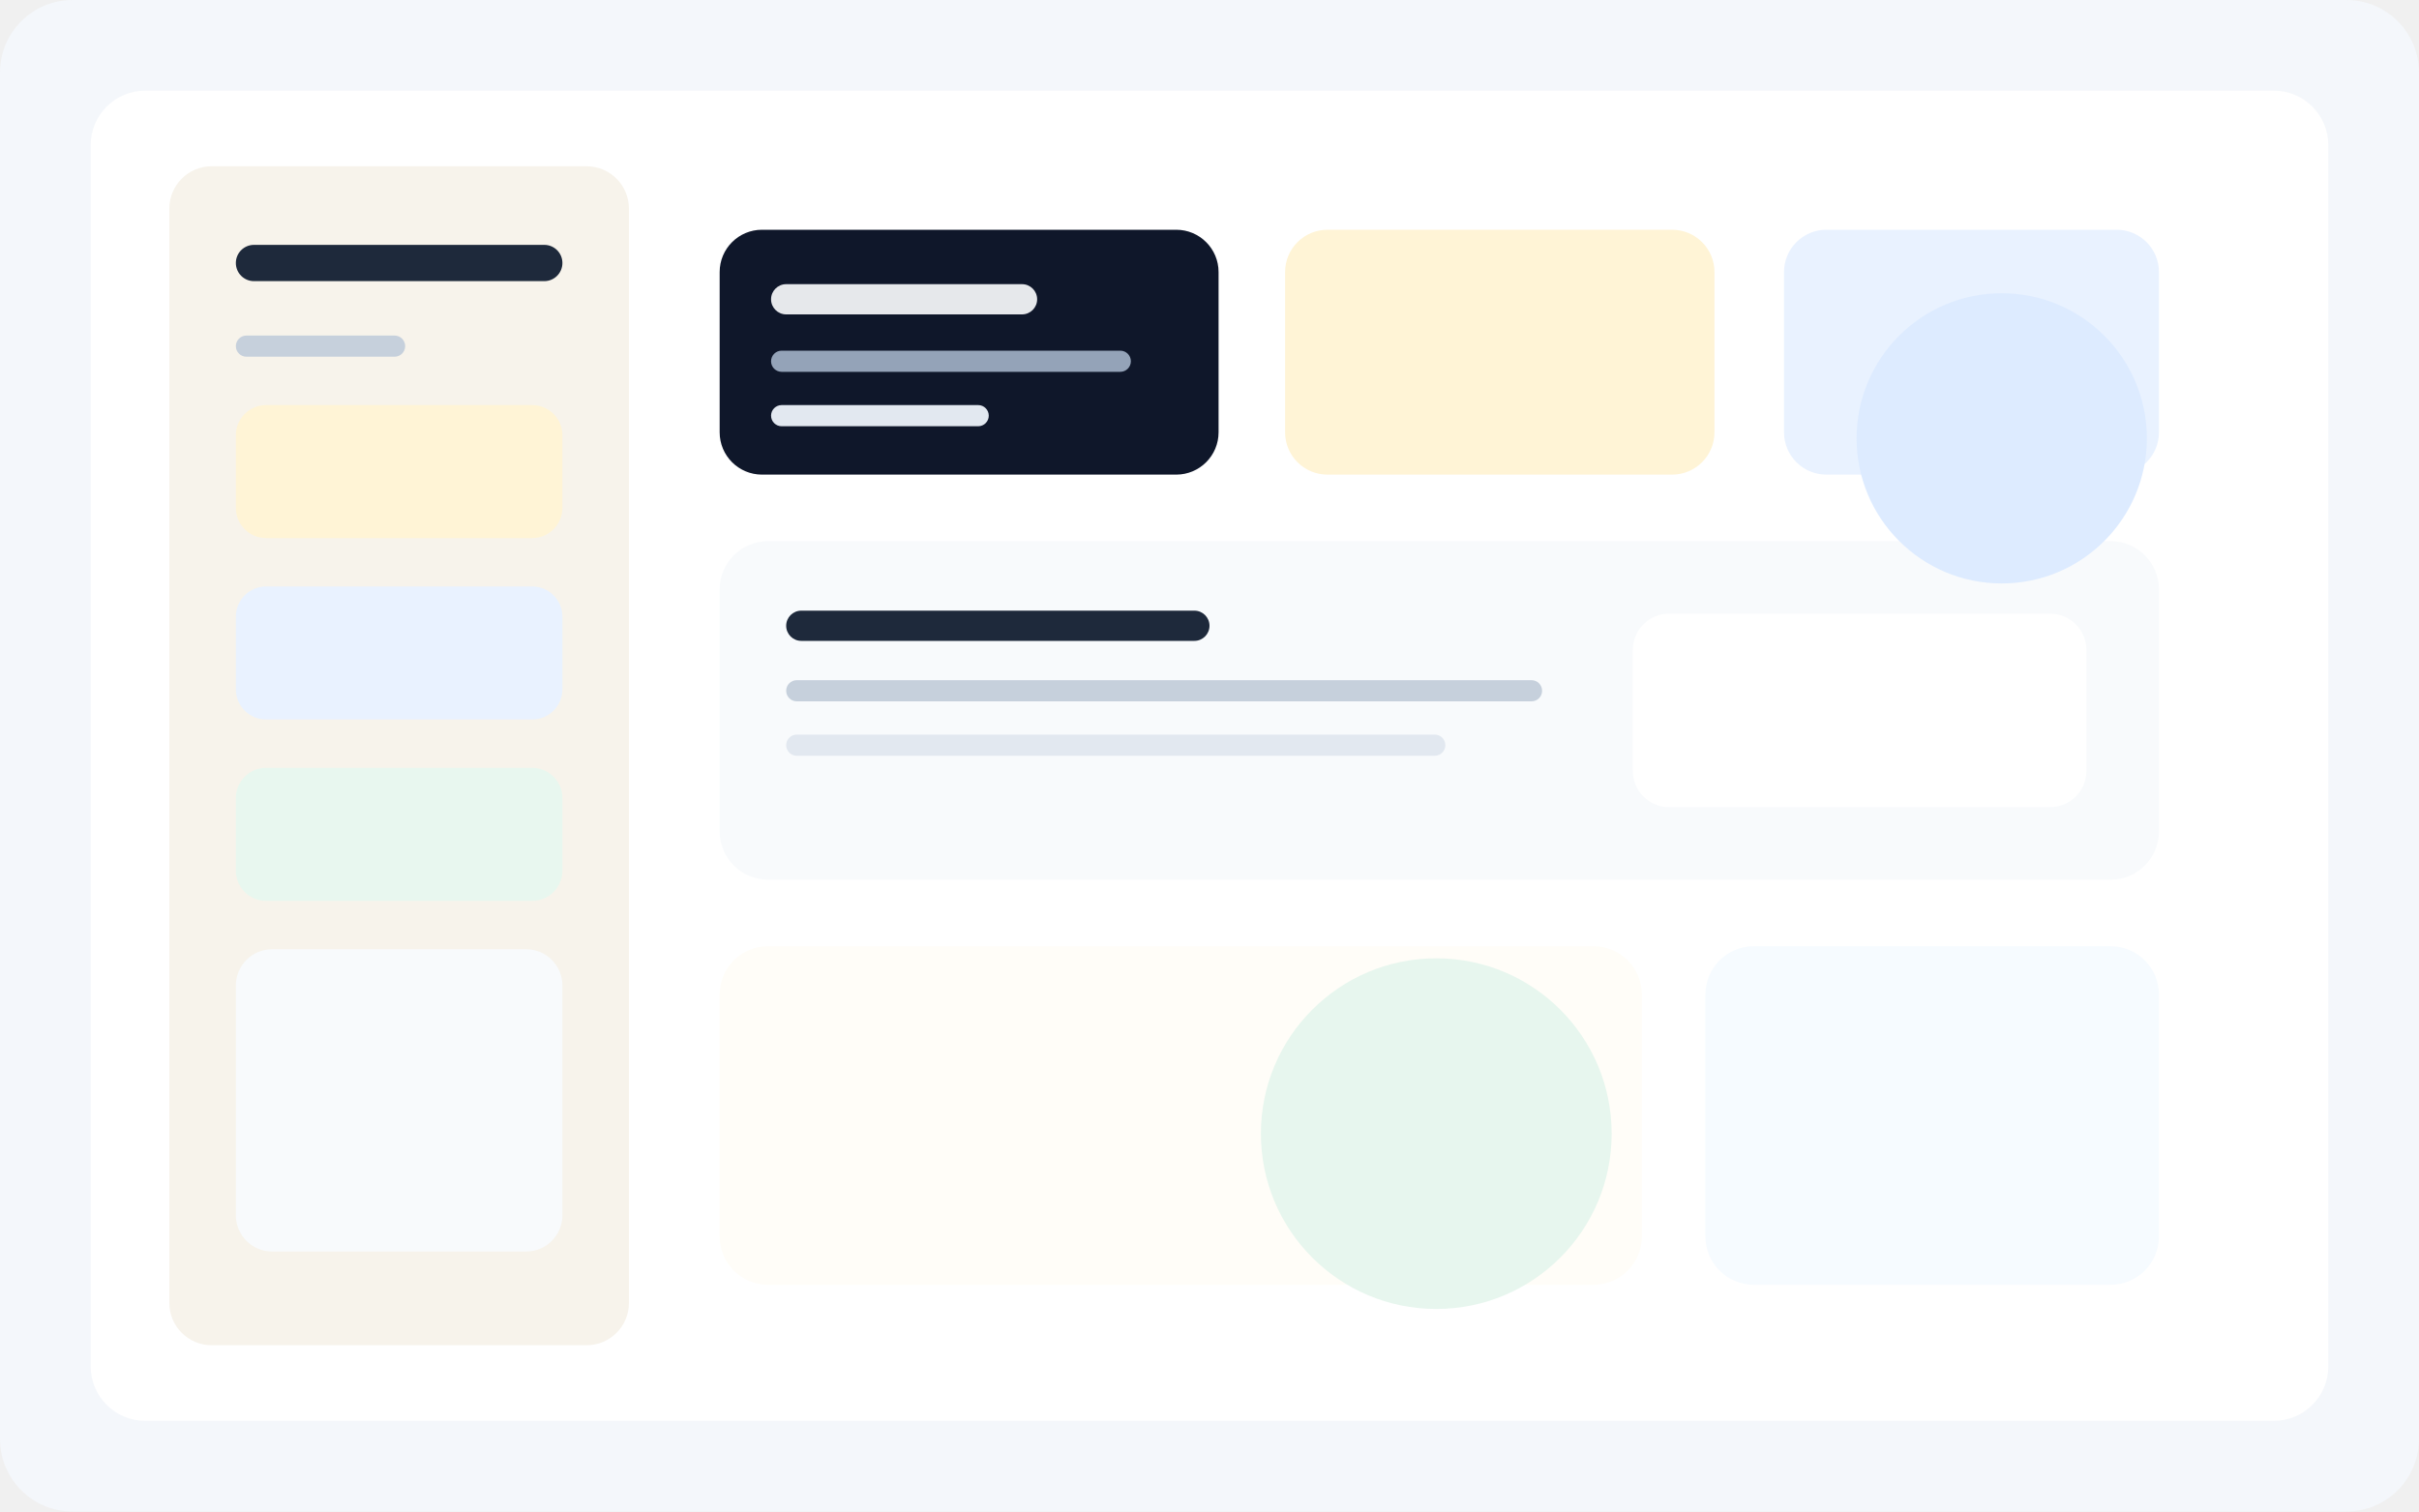
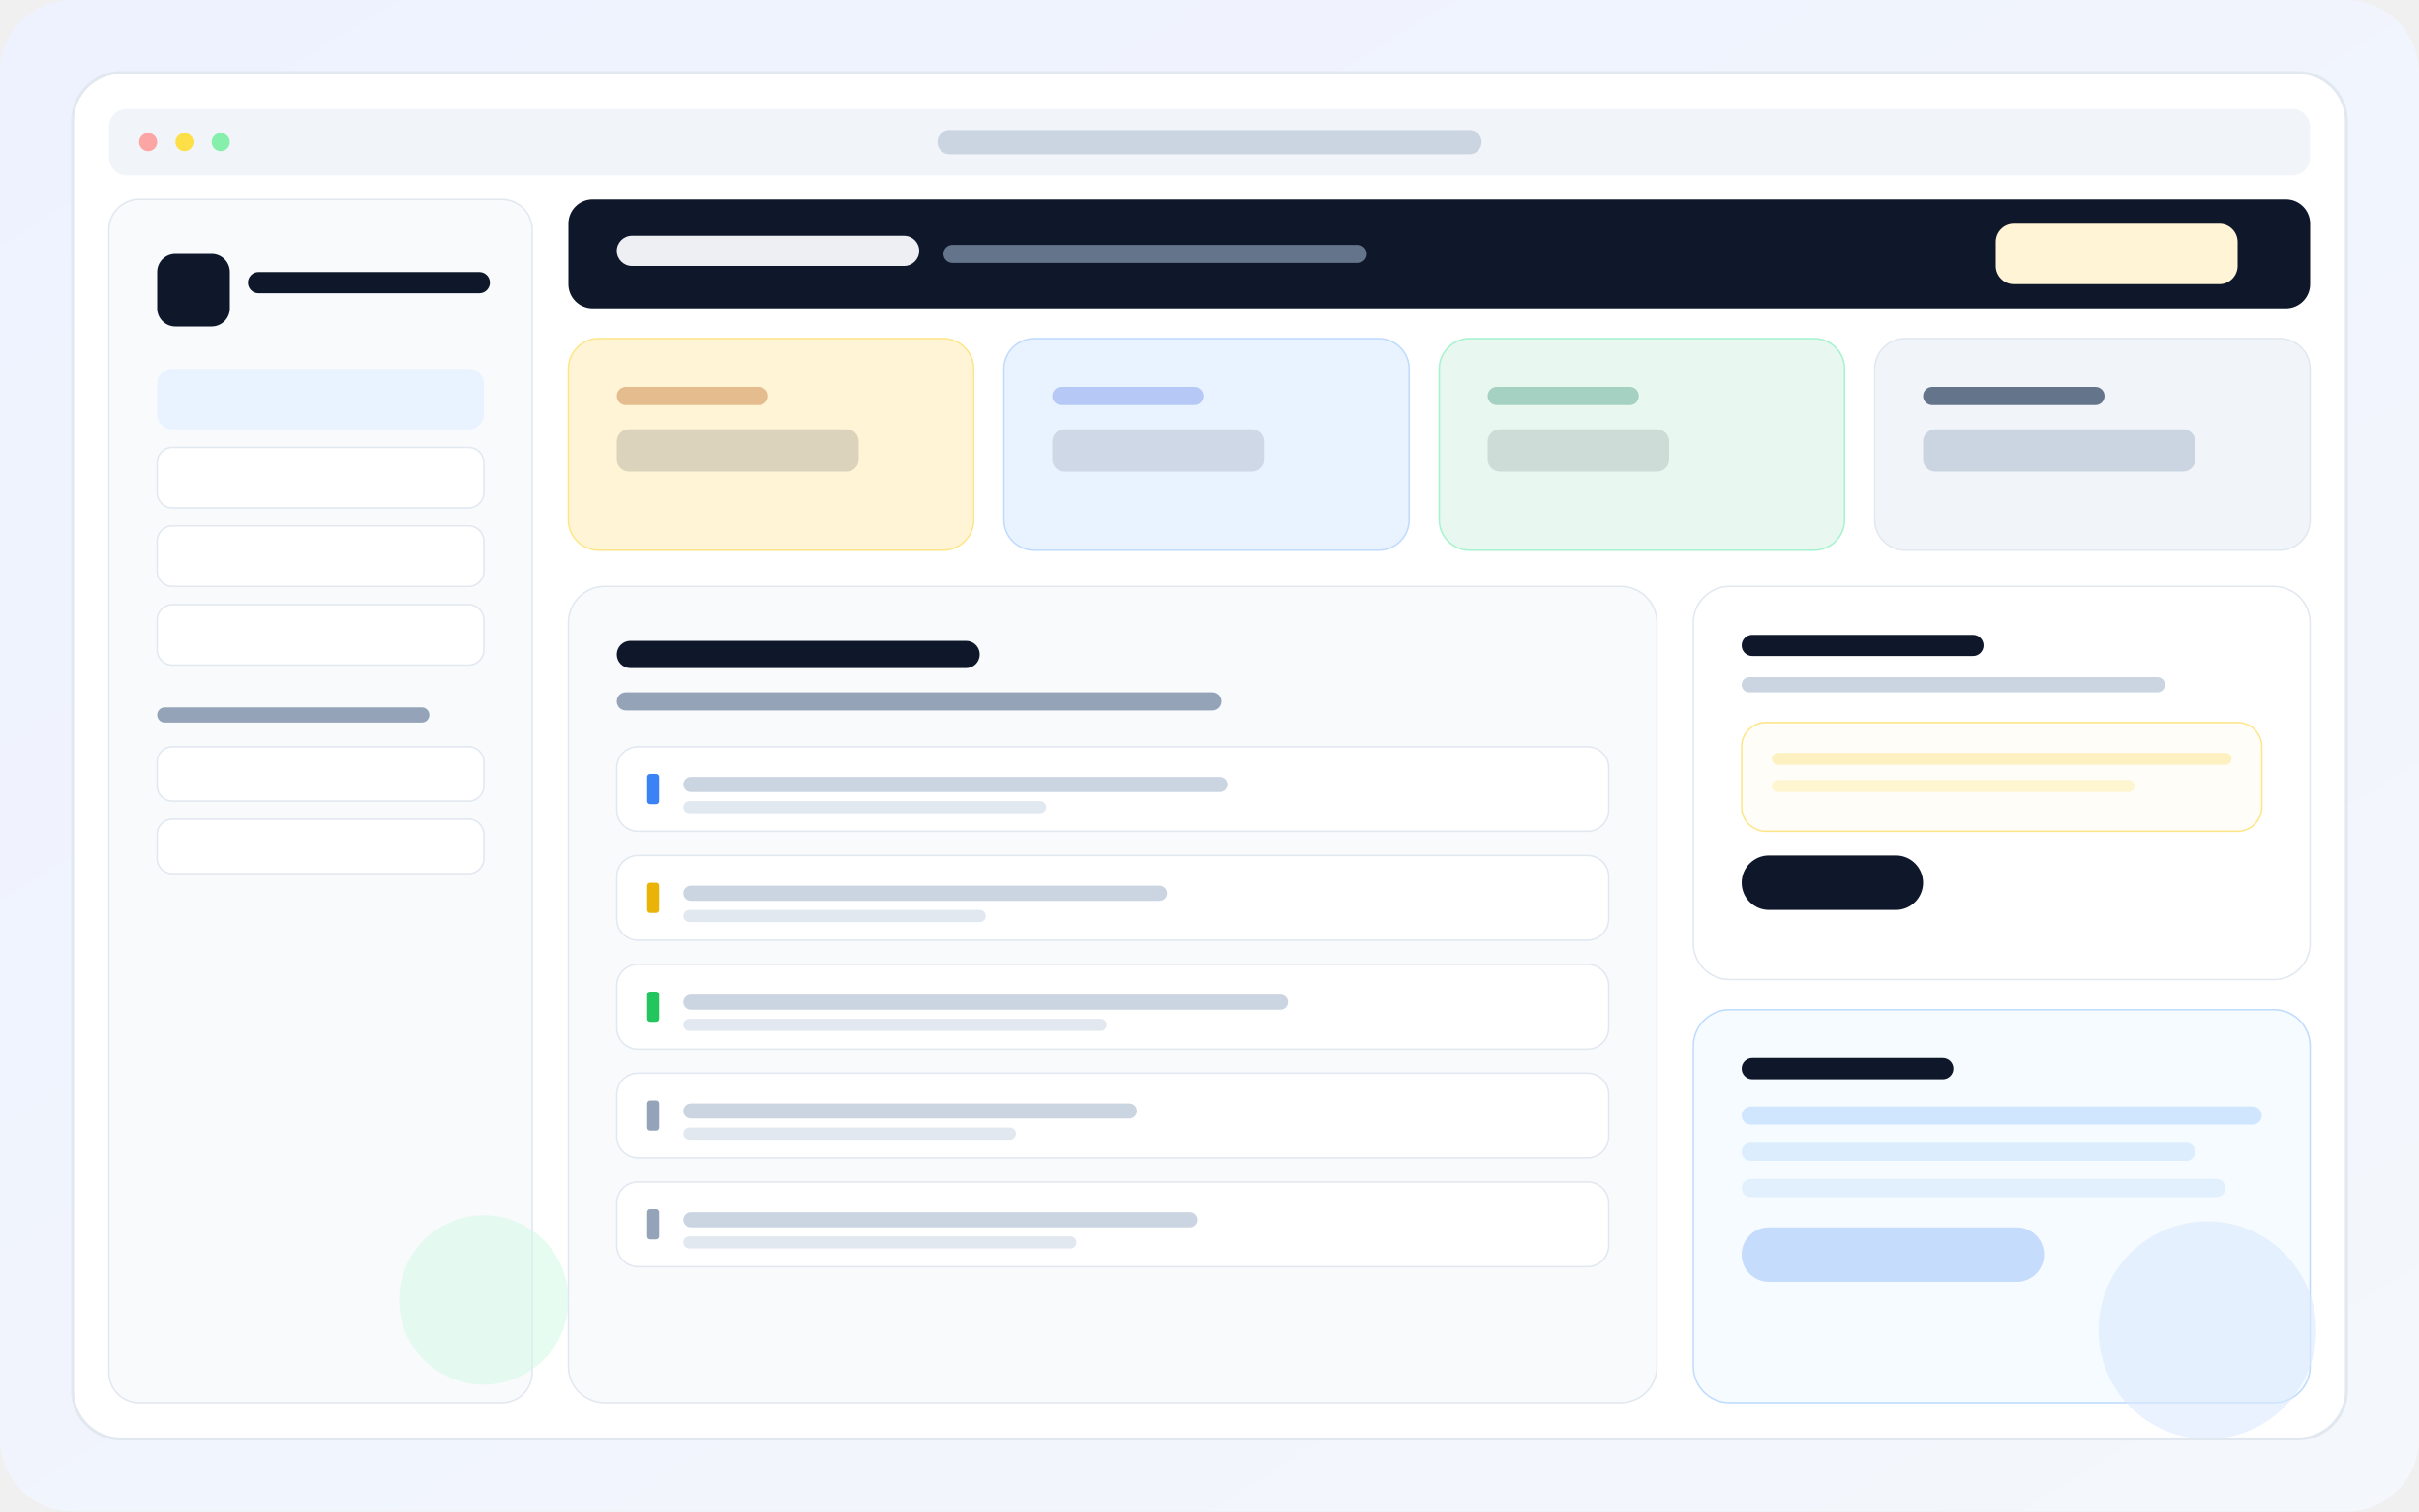
<svg xmlns="http://www.w3.org/2000/svg" width="1600" height="1000" viewBox="0 0 1600 1000" fill="none">
-   <rect width="1600" height="1000" rx="48" fill="#F4F7FB" />
-   <rect x="60" y="60" width="1480" height="880" rx="36" fill="#FFFFFF" />
-   <rect x="112" y="110" width="304" height="780" rx="28" fill="#F7F3EB" />
-   <rect x="156" y="162" width="216" height="24" rx="12" fill="#1E293B" />
-   <rect x="156" y="222" width="112" height="14" rx="7" fill="#C6D0DC" />
-   <rect x="156" y="268" width="216" height="88" rx="20" fill="#FFF4D6" />
-   <rect x="156" y="388" width="216" height="88" rx="20" fill="#E9F2FF" />
-   <rect x="156" y="508" width="216" height="88" rx="20" fill="#E8F7EF" />
-   <rect x="156" y="628" width="216" height="200" rx="24" fill="#F8FAFC" />
-   <rect x="476" y="152" width="330" height="162" rx="28" fill="#0F172A" />
-   <rect x="510" y="188" width="176" height="20" rx="10" fill="#F8FAFC" fill-opacity="0.92" />
-   <rect x="510" y="232" width="238" height="14" rx="7" fill="#94A3B8" />
-   <rect x="510" y="268" width="144" height="14" rx="7" fill="#E2E8F0" />
-   <rect x="850" y="152" width="284" height="162" rx="28" fill="#FFF4D6" />
-   <rect x="1180" y="152" width="248" height="162" rx="28" fill="#E9F2FF" />
-   <rect x="476" y="358" width="952" height="224" rx="32" fill="#F8FAFC" />
-   <rect x="520" y="404" width="280" height="20" rx="10" fill="#1E293B" />
-   <rect x="520" y="450" width="500" height="14" rx="7" fill="#C6D0DC" />
-   <rect x="520" y="486" width="436" height="14" rx="7" fill="#E2E8F0" />
-   <rect x="1080" y="406" width="300" height="128" rx="24" fill="#FFFFFF" />
-   <rect x="476" y="626" width="610" height="224" rx="32" fill="#FFFDF8" />
-   <rect x="1128" y="626" width="300" height="224" rx="32" fill="#F6FBFF" />
-   <circle cx="1324" cy="290" r="96" fill="#DDEBFF" />
-   <circle cx="950" cy="750" r="116" fill="#E7F6EE" />
+   <defs>
+     <linearGradient id="hb" x1="0" y1="0" x2="1" y2="1">
+       <stop offset="0%" stop-color="#EEF2FF" />
+       <stop offset="100%" stop-color="#F4F7FB" />
+     </linearGradient>
+   </defs>
+   <rect width="1600" height="1000" rx="48" fill="url(#hb)" />
+   <rect x="48" y="48" width="1504" height="904" rx="32" fill="#FFFFFF" stroke="#E2E8F0" stroke-width="2" />
+   <rect x="72" y="72" width="1456" height="44" rx="12" fill="#F1F5F9" />
+   <circle cx="98" cy="94" r="6" fill="#FCA5A5" />
+   <circle cx="122" cy="94" r="6" fill="#FDE047" />
+   <circle cx="146" cy="94" r="6" fill="#86EFAC" />
+   <rect x="620" y="86" width="360" height="16" rx="8" fill="#CBD5E1" />
+   <rect x="72" y="132" width="280" height="796" rx="20" fill="#F8FAFC" stroke="#E2E8F0" />
+   <rect x="104" y="168" width="48" height="48" rx="12" fill="#0F172A" />
+   <rect x="164" y="180" width="160" height="14" rx="7" fill="#0F172A" />
+   <rect x="104" y="244" width="216" height="40" rx="10" fill="#E9F2FF" />
+   <rect x="104" y="296" width="216" height="40" rx="10" fill="#FFFFFF" stroke="#E2E8F0" />
+   <rect x="104" y="348" width="216" height="40" rx="10" fill="#FFFFFF" stroke="#E2E8F0" />
+   <rect x="104" y="400" width="216" height="40" rx="10" fill="#FFFFFF" stroke="#E2E8F0" />
+   <rect x="104" y="468" width="180" height="10" rx="5" fill="#94A3B8" />
+   <rect x="104" y="494" width="216" height="36" rx="10" fill="#FFFFFF" stroke="#E2E8F0" />
+   <rect x="104" y="542" width="216" height="36" rx="10" fill="#FFFFFF" stroke="#E2E8F0" />
+   <rect x="376" y="132" width="1152" height="72" rx="16" fill="#0F172A" />
+   <rect x="408" y="156" width="200" height="20" rx="10" fill="#F8FAFC" fill-opacity="0.95" />
+   <rect x="624" y="162" width="280" height="12" rx="6" fill="#64748B" />
+   <rect x="1320" y="148" width="160" height="40" rx="12" fill="#FFF4D6" />
+   <rect x="376" y="224" width="268" height="140" rx="20" fill="#FFF4D6" stroke="#FDE68A" />
+   <rect x="408" y="256" width="100" height="12" rx="6" fill="#B45309" fill-opacity="0.35" />
+   <rect x="408" y="284" width="160" height="28" rx="8" fill="#0F172A" fill-opacity="0.15" />
+   <rect x="664" y="224" width="268" height="140" rx="20" fill="#E9F2FF" stroke="#BFDBFE" />
+   <rect x="696" y="256" width="100" height="12" rx="6" fill="#1D4ED8" fill-opacity="0.25" />
+   <rect x="696" y="284" width="140" height="28" rx="8" fill="#0F172A" fill-opacity="0.12" />
+   <rect x="952" y="224" width="268" height="140" rx="20" fill="#E8F7EF" stroke="#A7F3D0" />
+   <rect x="984" y="256" width="100" height="12" rx="6" fill="#047857" fill-opacity="0.3" />
+   <rect x="984" y="284" width="120" height="28" rx="8" fill="#0F172A" fill-opacity="0.12" />
+   <rect x="1240" y="224" width="288" height="140" rx="20" fill="#F1F5F9" stroke="#E2E8F0" />
+   <rect x="1272" y="256" width="120" height="12" rx="6" fill="#64748B" />
+   <rect x="1272" y="284" width="180" height="28" rx="8" fill="#CBD5E1" />
+   <rect x="376" y="388" width="720" height="540" rx="24" fill="#F8FAFC" stroke="#E2E8F0" />
+   <rect x="408" y="424" width="240" height="18" rx="9" fill="#0F172A" />
+   <rect x="408" y="458" width="400" height="12" rx="6" fill="#94A3B8" />
+   <rect x="408" y="494" width="656" height="56" rx="14" fill="#FFFFFF" stroke="#E2E8F0" />
+   <rect x="428" y="512" width="8" height="20" rx="2" fill="#3B82F6" />
+   <rect x="452" y="514" width="360" height="10" rx="5" fill="#CBD5E1" />
+   <rect x="452" y="530" width="240" height="8" rx="4" fill="#E2E8F0" />
+   <rect x="408" y="566" width="656" height="56" rx="14" fill="#FFFFFF" stroke="#E2E8F0" />
+   <rect x="428" y="584" width="8" height="20" rx="2" fill="#EAB308" />
+   <rect x="452" y="586" width="320" height="10" rx="5" fill="#CBD5E1" />
+   <rect x="452" y="602" width="200" height="8" rx="4" fill="#E2E8F0" />
+   <rect x="408" y="638" width="656" height="56" rx="14" fill="#FFFFFF" stroke="#E2E8F0" />
+   <rect x="428" y="656" width="8" height="20" rx="2" fill="#22C55E" />
+   <rect x="452" y="658" width="400" height="10" rx="5" fill="#CBD5E1" />
+   <rect x="452" y="674" width="280" height="8" rx="4" fill="#E2E8F0" />
+   <rect x="408" y="710" width="656" height="56" rx="14" fill="#FFFFFF" stroke="#E2E8F0" />
+   <rect x="428" y="728" width="8" height="20" rx="2" fill="#94A3B8" />
+   <rect x="452" y="730" width="300" height="10" rx="5" fill="#CBD5E1" />
+   <rect x="452" y="746" width="220" height="8" rx="4" fill="#E2E8F0" />
+   <rect x="408" y="782" width="656" height="56" rx="14" fill="#FFFFFF" stroke="#E2E8F0" />
+   <rect x="428" y="800" width="8" height="20" rx="2" fill="#94A3B8" />
+   <rect x="452" y="802" width="340" height="10" rx="5" fill="#CBD5E1" />
+   <rect x="452" y="818" width="260" height="8" rx="4" fill="#E2E8F0" />
+   <rect x="1120" y="388" width="408" height="260" rx="24" fill="#FFFFFF" stroke="#E2E8F0" />
+   <rect x="1152" y="420" width="160" height="14" rx="7" fill="#0F172A" />
+   <rect x="1152" y="448" width="280" height="10" rx="5" fill="#CBD5E1" />
+   <rect x="1152" y="478" width="344" height="72" rx="16" fill="#FFFDF8" stroke="#FDE68A" />
+   <rect x="1172" y="498" width="304" height="8" rx="4" fill="#FDE68A" fill-opacity="0.5" />
+   <rect x="1172" y="516" width="240" height="8" rx="4" fill="#FDE68A" fill-opacity="0.35" />
+   <rect x="1152" y="566" width="120" height="36" rx="18" fill="#0F172A" />
+   <rect x="1120" y="668" width="408" height="260" rx="24" fill="#F6FBFF" stroke="#BFDBFE" />
+   <rect x="1152" y="700" width="140" height="14" rx="7" fill="#0F172A" />
+   <rect x="1152" y="732" width="344" height="12" rx="6" fill="#93C5FD" fill-opacity="0.4" />
+   <rect x="1152" y="756" width="300" height="12" rx="6" fill="#93C5FD" fill-opacity="0.25" />
+   <rect x="1152" y="780" width="320" height="12" rx="6" fill="#93C5FD" fill-opacity="0.2" />
+   <rect x="1152" y="812" width="200" height="36" rx="18" fill="#3B82F6" fill-opacity="0.25" />
+   <circle cx="1460" cy="880" r="72" fill="#DBEAFE" fill-opacity="0.6" />
+   <circle cx="320" cy="860" r="56" fill="#D1FAE5" fill-opacity="0.5" />
</svg>
